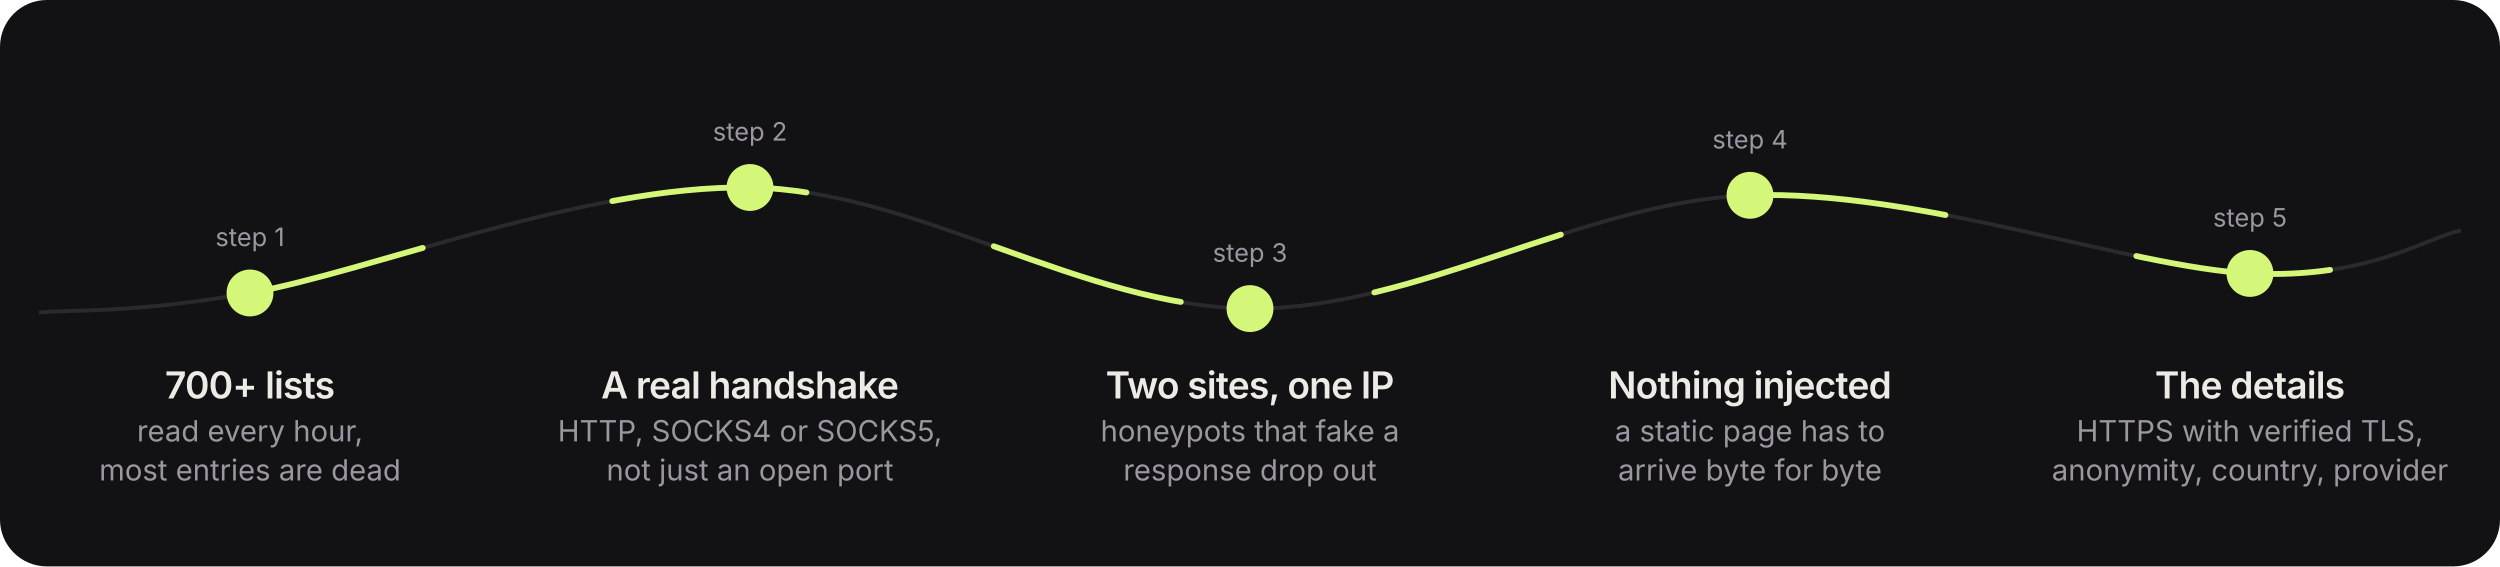
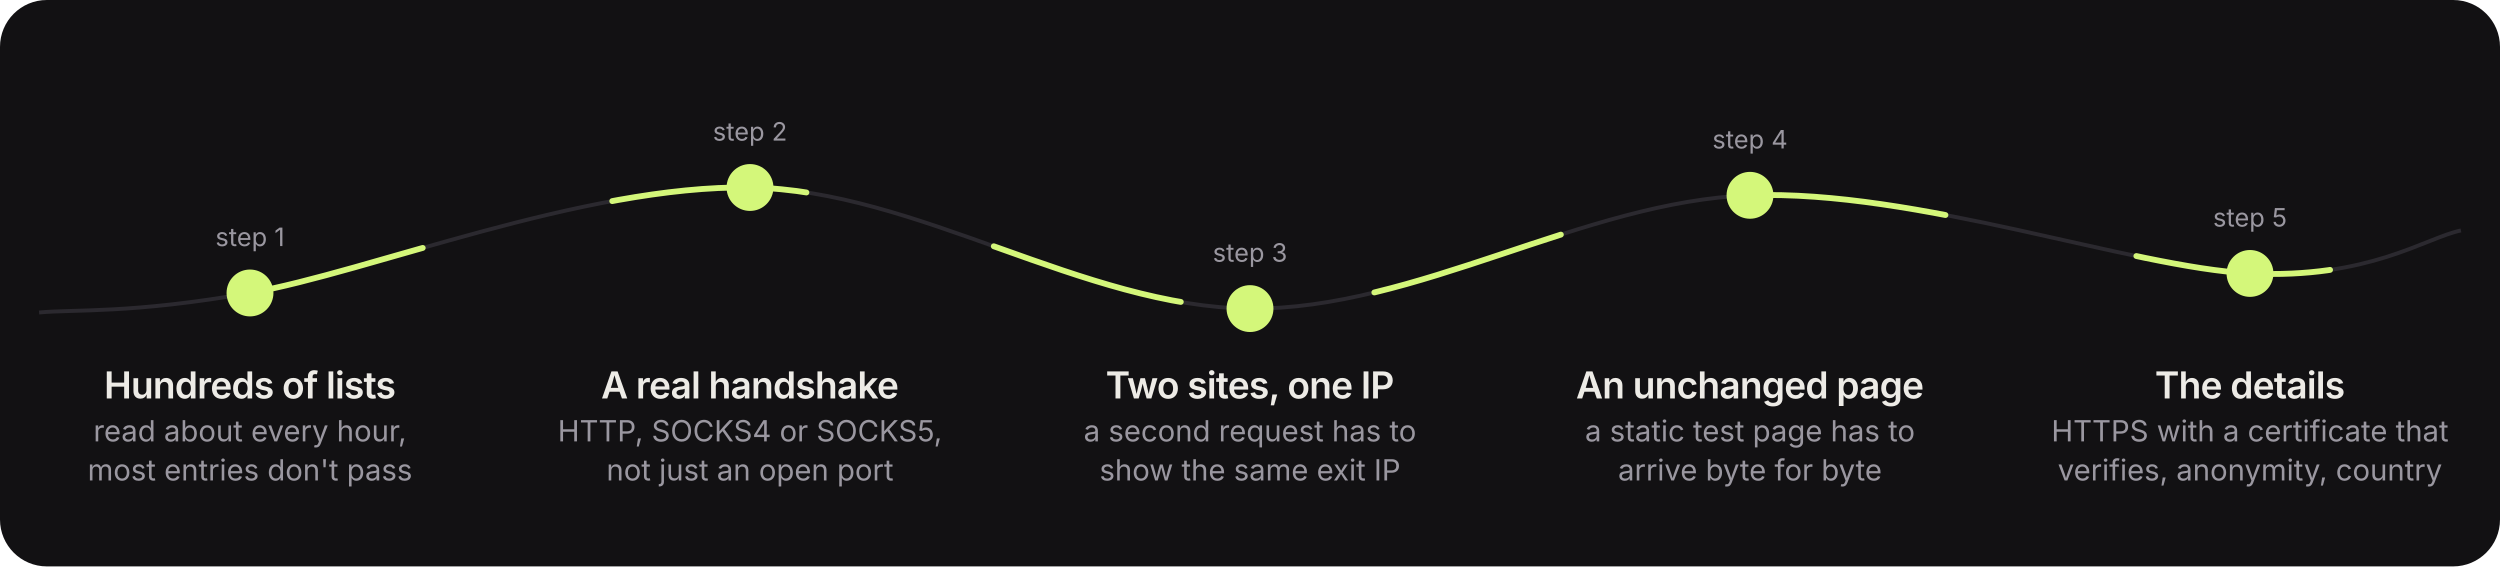
- <svg xmlns="http://www.w3.org/2000/svg" viewBox="0 0 1280 290" width="1280" height="290" role="img" aria-label="Every proxy passed five checks: 700+ lists, a real handshake, two sites with one IP, nothing injected, and the details.">
+ <svg xmlns="http://www.w3.org/2000/svg" viewBox="0 0 1280 290" width="1280" height="290" role="img" aria-label="The steps every listed proxy passed: hundreds of lists, a real handshake, two sites with one exit IP, an unchanged test page, and the details.">
  <style>
    .route { stroke-dasharray: 100; stroke-dashoffset: 100; animation: draw 1.8s cubic-bezier(.16,1,.3,1) .1s forwards; }
    .gate { animation: fade .6s cubic-bezier(.16,1,.3,1) both; }
    @keyframes fade { from { opacity: 0; transform: translateY(6px); } to { opacity: 1; transform: none; } }
    @keyframes draw { to { stroke-dashoffset: 0; } }
    @media (prefers-reduced-motion: reduce) { .gate { animation: none; } .route { animation: none; stroke-dashoffset: 0; } }
  </style>
  <defs>
    <clipPath id="frame">
      <rect width="1280" height="290" rx="24" />
    </clipPath>
  </defs>
  <g clip-path="url(#frame)">
    <rect width="1280" height="290" fill="#121113" />
  </g>
  <path d="M20 160 C 38.0 158.3 67.3 160.7 128 150 C 188.7 139.3 298.7 94.7 384 96 C 469.3 97.3 554.7 157.3 640 158 C 725.3 158.7 810.7 103.0 896 100 C 981.3 97.0 1091.3 137.0 1152 140 C 1212.7 143.0 1242.0 121.7 1260 118" fill="none" stroke="#2B292F" stroke-width="2" />
  <path class="route" pathLength="100" d="M20 160 C 38.0 158.3 67.3 160.7 128 150 C 188.7 139.3 298.7 94.7 384 96 C 469.3 97.3 554.7 157.3 640 158 C 725.3 158.7 810.7 103.0 896 100 C 981.3 97.0 1091.3 137.0 1152 140 C 1212.7 143.0 1242.0 121.7 1260 118" fill="none" stroke="#D4F77A" stroke-width="3" stroke-linecap="round" />
  <g class="gate" style="animation-delay:0.3s">
    <circle cx="128" cy="150" r="11" fill="#D4F77A" stroke="#D4F77A" stroke-width="2" />
    <text x="128" y="126" text-anchor="middle" fill="#9A97A0" font-family="'Geist', 'Inter', -apple-system, BlinkMacSystemFont, 'Segoe UI', Helvetica, Arial, sans-serif" font-size="13">step 1</text>
-     <text x="128" y="204" text-anchor="middle" fill="#EDEBE6" font-family="'Geist', 'Inter', -apple-system, BlinkMacSystemFont, 'Segoe UI', Helvetica, Arial, sans-serif" font-size="19" font-weight="600" letter-spacing="-0.4">700+ lists</text>
-     <text x="128" y="226" text-anchor="middle" fill="#9A97A0" font-family="'Geist', 'Inter', -apple-system, BlinkMacSystemFont, 'Segoe UI', Helvetica, Arial, sans-serif" font-size="15">read every hour,</text>
-     <text x="128" y="246" text-anchor="middle" fill="#9A97A0" font-family="'Geist', 'Inter', -apple-system, BlinkMacSystemFont, 'Segoe UI', Helvetica, Arial, sans-serif" font-size="15">most entries are dead</text>
+     <text x="128" y="204" text-anchor="middle" fill="#EDEBE6" font-family="'Geist', 'Inter', -apple-system, BlinkMacSystemFont, 'Segoe UI', Helvetica, Arial, sans-serif" font-size="19" font-weight="600" letter-spacing="-0.4">Hundreds of lists</text>
+     <text x="128" y="226" text-anchor="middle" fill="#9A97A0" font-family="'Geist', 'Inter', -apple-system, BlinkMacSystemFont, 'Segoe UI', Helvetica, Arial, sans-serif" font-size="15">read about every hour,</text>
+     <text x="128" y="246" text-anchor="middle" fill="#9A97A0" font-family="'Geist', 'Inter', -apple-system, BlinkMacSystemFont, 'Segoe UI', Helvetica, Arial, sans-serif" font-size="15">most entries don't pass</text>
  </g>
  <g class="gate" style="animation-delay:0.5s">
    <circle cx="384" cy="96" r="11" fill="#D4F77A" stroke="#D4F77A" stroke-width="2" />
    <text x="384" y="72" text-anchor="middle" fill="#9A97A0" font-family="'Geist', 'Inter', -apple-system, BlinkMacSystemFont, 'Segoe UI', Helvetica, Arial, sans-serif" font-size="13">step 2</text>
    <text x="384" y="204" text-anchor="middle" fill="#EDEBE6" font-family="'Geist', 'Inter', -apple-system, BlinkMacSystemFont, 'Segoe UI', Helvetica, Arial, sans-serif" font-size="19" font-weight="600" letter-spacing="-0.4">A real handshake</text>
    <text x="384" y="226" text-anchor="middle" fill="#9A97A0" font-family="'Geist', 'Inter', -apple-system, BlinkMacSystemFont, 'Segoe UI', Helvetica, Arial, sans-serif" font-size="15">HTTP, SOCKS4 or SOCKS5,</text>
    <text x="384" y="246" text-anchor="middle" fill="#9A97A0" font-family="'Geist', 'Inter', -apple-system, BlinkMacSystemFont, 'Segoe UI', Helvetica, Arial, sans-serif" font-size="15">not just an open port</text>
  </g>
  <g class="gate" style="animation-delay:0.7s">
    <circle cx="640" cy="158" r="11" fill="#D4F77A" stroke="#D4F77A" stroke-width="2" />
    <text x="640" y="134" text-anchor="middle" fill="#9A97A0" font-family="'Geist', 'Inter', -apple-system, BlinkMacSystemFont, 'Segoe UI', Helvetica, Arial, sans-serif" font-size="13">step 3</text>
    <text x="640" y="204" text-anchor="middle" fill="#EDEBE6" font-family="'Geist', 'Inter', -apple-system, BlinkMacSystemFont, 'Segoe UI', Helvetica, Arial, sans-serif" font-size="19" font-weight="600" letter-spacing="-0.4">Two sites, one IP</text>
-     <text x="640" y="226" text-anchor="middle" fill="#9A97A0" font-family="'Geist', 'Inter', -apple-system, BlinkMacSystemFont, 'Segoe UI', Helvetica, Arial, sans-serif" font-size="15">honeypots that fake a</text>
-     <text x="640" y="246" text-anchor="middle" fill="#9A97A0" font-family="'Geist', 'Inter', -apple-system, BlinkMacSystemFont, 'Segoe UI', Helvetica, Arial, sans-serif" font-size="15">response drop out</text>
+     <text x="640" y="226" text-anchor="middle" fill="#9A97A0" font-family="'Geist', 'Inter', -apple-system, BlinkMacSystemFont, 'Segoe UI', Helvetica, Arial, sans-serif" font-size="15">a second request has to</text>
+     <text x="640" y="246" text-anchor="middle" fill="#9A97A0" font-family="'Geist', 'Inter', -apple-system, BlinkMacSystemFont, 'Segoe UI', Helvetica, Arial, sans-serif" font-size="15">show the same exit IP</text>
  </g>
  <g class="gate" style="animation-delay:0.9s">
    <circle cx="896" cy="100" r="11" fill="#D4F77A" stroke="#D4F77A" stroke-width="2" />
    <text x="896" y="76" text-anchor="middle" fill="#9A97A0" font-family="'Geist', 'Inter', -apple-system, BlinkMacSystemFont, 'Segoe UI', Helvetica, Arial, sans-serif" font-size="13">step 4</text>
-     <text x="896" y="204" text-anchor="middle" fill="#EDEBE6" font-family="'Geist', 'Inter', -apple-system, BlinkMacSystemFont, 'Segoe UI', Helvetica, Arial, sans-serif" font-size="19" font-weight="600" letter-spacing="-0.4">Nothing injected</text>
-     <text x="896" y="226" text-anchor="middle" fill="#9A97A0" font-family="'Geist', 'Inter', -apple-system, BlinkMacSystemFont, 'Segoe UI', Helvetica, Arial, sans-serif" font-size="15">a static page has to</text>
+     <text x="896" y="204" text-anchor="middle" fill="#EDEBE6" font-family="'Geist', 'Inter', -apple-system, BlinkMacSystemFont, 'Segoe UI', Helvetica, Arial, sans-serif" font-size="19" font-weight="600" letter-spacing="-0.4">An unchanged page</text>
+     <text x="896" y="226" text-anchor="middle" fill="#9A97A0" font-family="'Geist', 'Inter', -apple-system, BlinkMacSystemFont, 'Segoe UI', Helvetica, Arial, sans-serif" font-size="15">a static test page has to</text>
    <text x="896" y="246" text-anchor="middle" fill="#9A97A0" font-family="'Geist', 'Inter', -apple-system, BlinkMacSystemFont, 'Segoe UI', Helvetica, Arial, sans-serif" font-size="15">arrive byte for byte</text>
  </g>
  <g class="gate" style="animation-delay:1.1s">
    <circle cx="1152" cy="140" r="11" fill="#D4F77A" stroke="#D4F77A" stroke-width="2" />
    <text x="1152" y="116" text-anchor="middle" fill="#9A97A0" font-family="'Geist', 'Inter', -apple-system, BlinkMacSystemFont, 'Segoe UI', Helvetica, Arial, sans-serif" font-size="13">step 5</text>
    <text x="1152" y="204" text-anchor="middle" fill="#EDEBE6" font-family="'Geist', 'Inter', -apple-system, BlinkMacSystemFont, 'Segoe UI', Helvetica, Arial, sans-serif" font-size="19" font-weight="600" letter-spacing="-0.4">The details</text>
-     <text x="1152" y="226" text-anchor="middle" fill="#9A97A0" font-family="'Geist', 'Inter', -apple-system, BlinkMacSystemFont, 'Segoe UI', Helvetica, Arial, sans-serif" font-size="15">HTTPS with verified TLS,</text>
-     <text x="1152" y="246" text-anchor="middle" fill="#9A97A0" font-family="'Geist', 'Inter', -apple-system, BlinkMacSystemFont, 'Segoe UI', Helvetica, Arial, sans-serif" font-size="15">anonymity, country, provider</text>
+     <text x="1152" y="226" text-anchor="middle" fill="#9A97A0" font-family="'Geist', 'Inter', -apple-system, BlinkMacSystemFont, 'Segoe UI', Helvetica, Arial, sans-serif" font-size="15">HTTPS with a certificate that</text>
+     <text x="1152" y="246" text-anchor="middle" fill="#9A97A0" font-family="'Geist', 'Inter', -apple-system, BlinkMacSystemFont, 'Segoe UI', Helvetica, Arial, sans-serif" font-size="15">verifies, anonymity, country</text>
  </g>
</svg>
